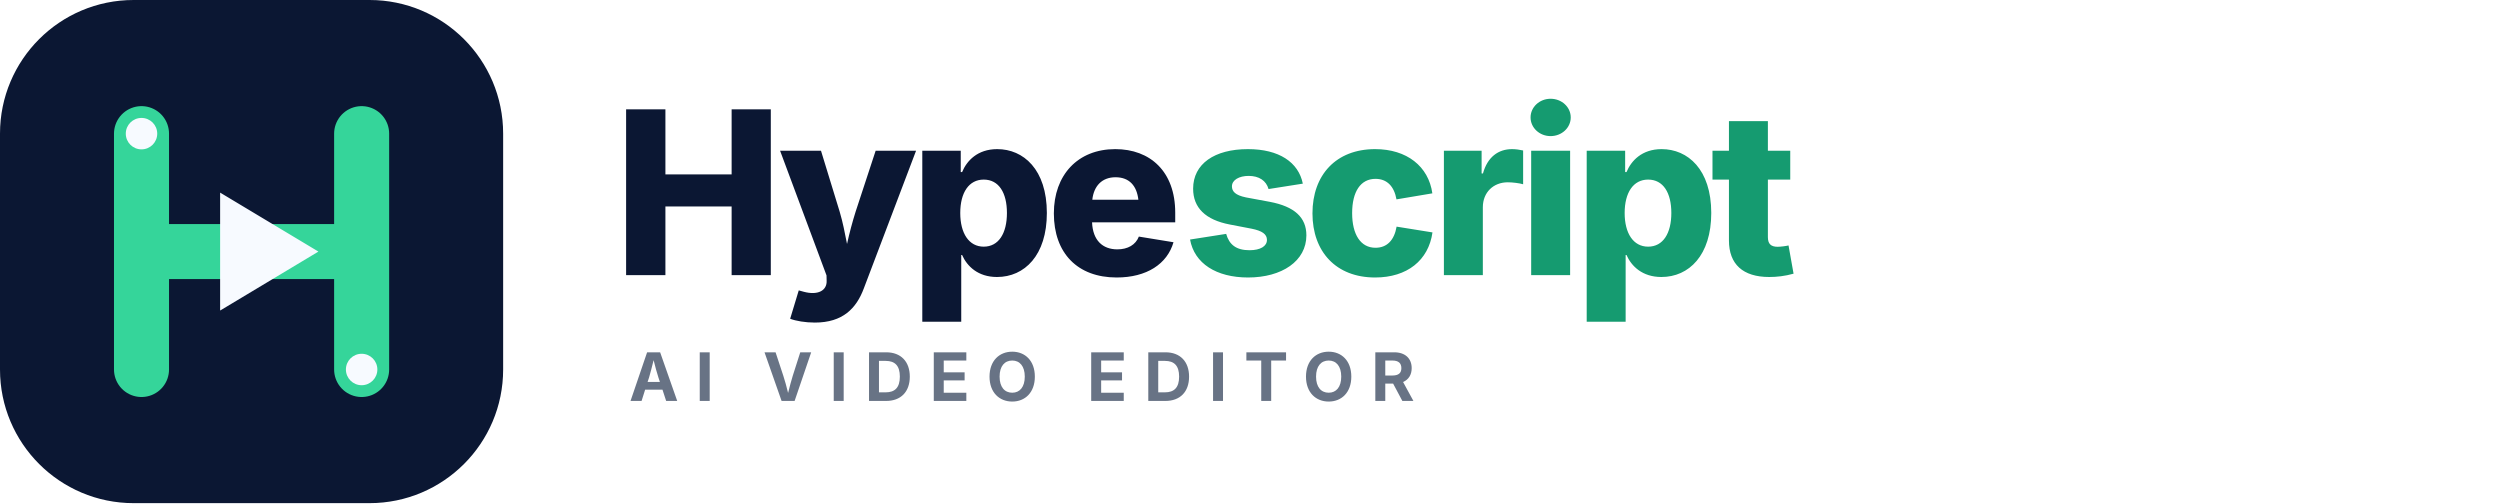
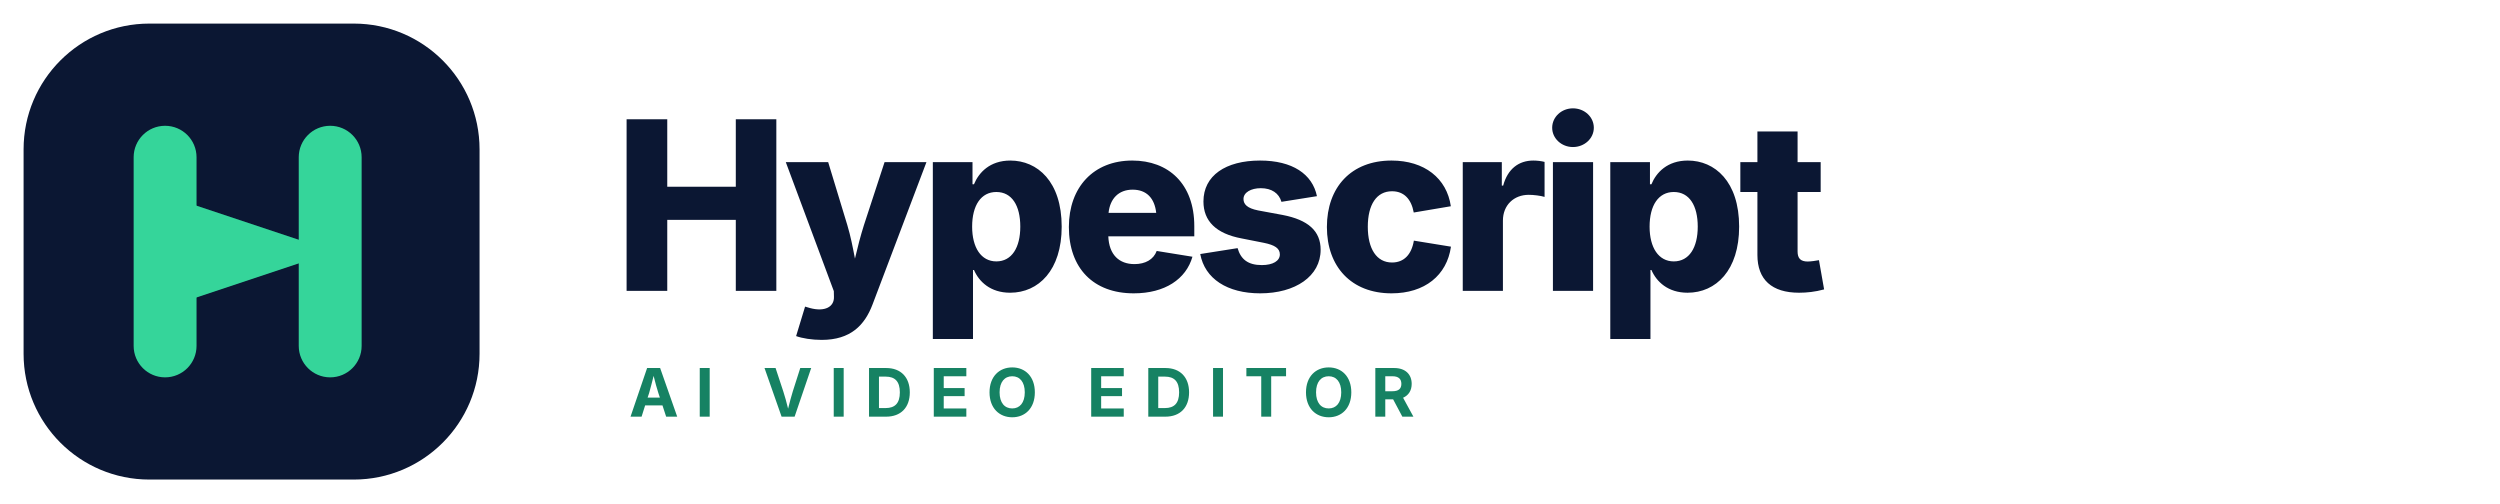
<svg xmlns="http://www.w3.org/2000/svg" viewBox="0 0 318 64" role="img" aria-label="Hypescript AI video editor">
-   <rect width="64" height="64" rx="17" fill="#0B1733" />
-   <path d="M18 17v30M46 17v30M21.5 32h22" fill="none" stroke="#35D59A" stroke-width="7" stroke-linecap="round" />
-   <path d="M28 24.5 40.5 32 28 39.5Z" fill="#F7FAFF" />
-   <circle cx="18" cy="17" r="2" fill="#F7FAFF" />
-   <circle cx="46" cy="47" r="2" fill="#F7FAFF" />
-   <text x="78" y="35" fill="#0B1733" font-family="Inter,Segoe UI,Arial,sans-serif" font-size="29" font-weight="760" letter-spacing="-1.15">Hype<tspan fill="#159B70">script</tspan>
-   </text>
-   <text x="80" y="51" fill="#687385" font-family="Inter,Segoe UI,Arial,sans-serif" font-size="8.5" font-weight="700" letter-spacing="2.1">AI VIDEO EDITOR</text>
+   <rect x="3" y="3" width="58" height="58" rx="16" fill="#0B1733" />
+   <rect x="17" y="16" width="8" height="32" rx="4" fill="#35D59A" />
+   <rect x="38" y="16" width="8" height="32" rx="4" fill="#35D59A" />
+   <path d="m21.5 25 21 7-21 7Z" fill="#35D59A" />
+   <text x="78" y="37" fill="#0B1733" font-family="Inter,Segoe UI,Arial,sans-serif" font-size="30" font-weight="780" letter-spacing="-1.2">Hypescript</text>
+   <text x="80" y="53" fill="#168263" font-family="Inter,Segoe UI,Arial,sans-serif" font-size="8.5" font-weight="700" letter-spacing="2.1">AI VIDEO EDITOR</text>
</svg>
